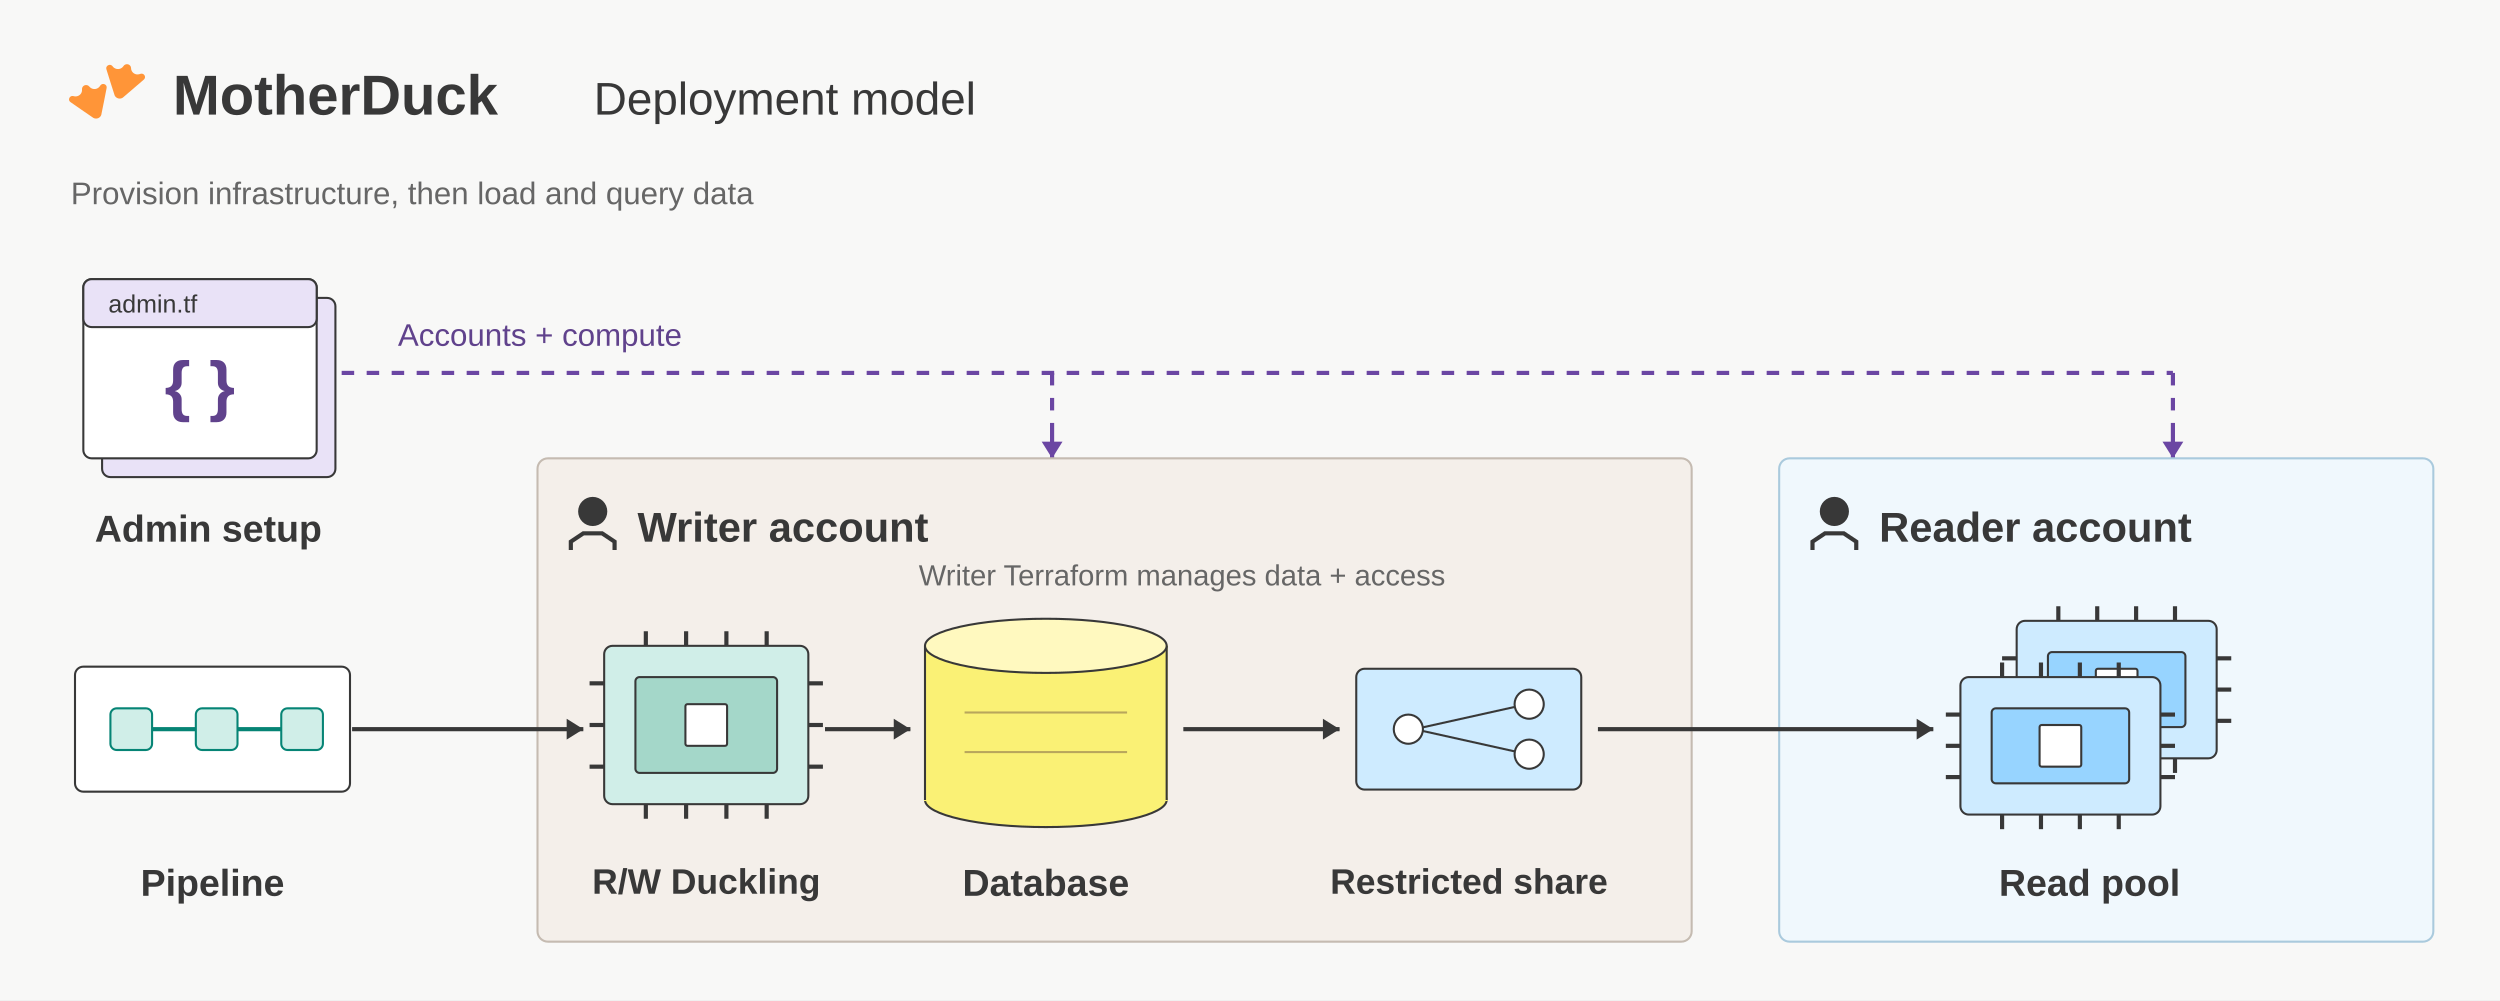
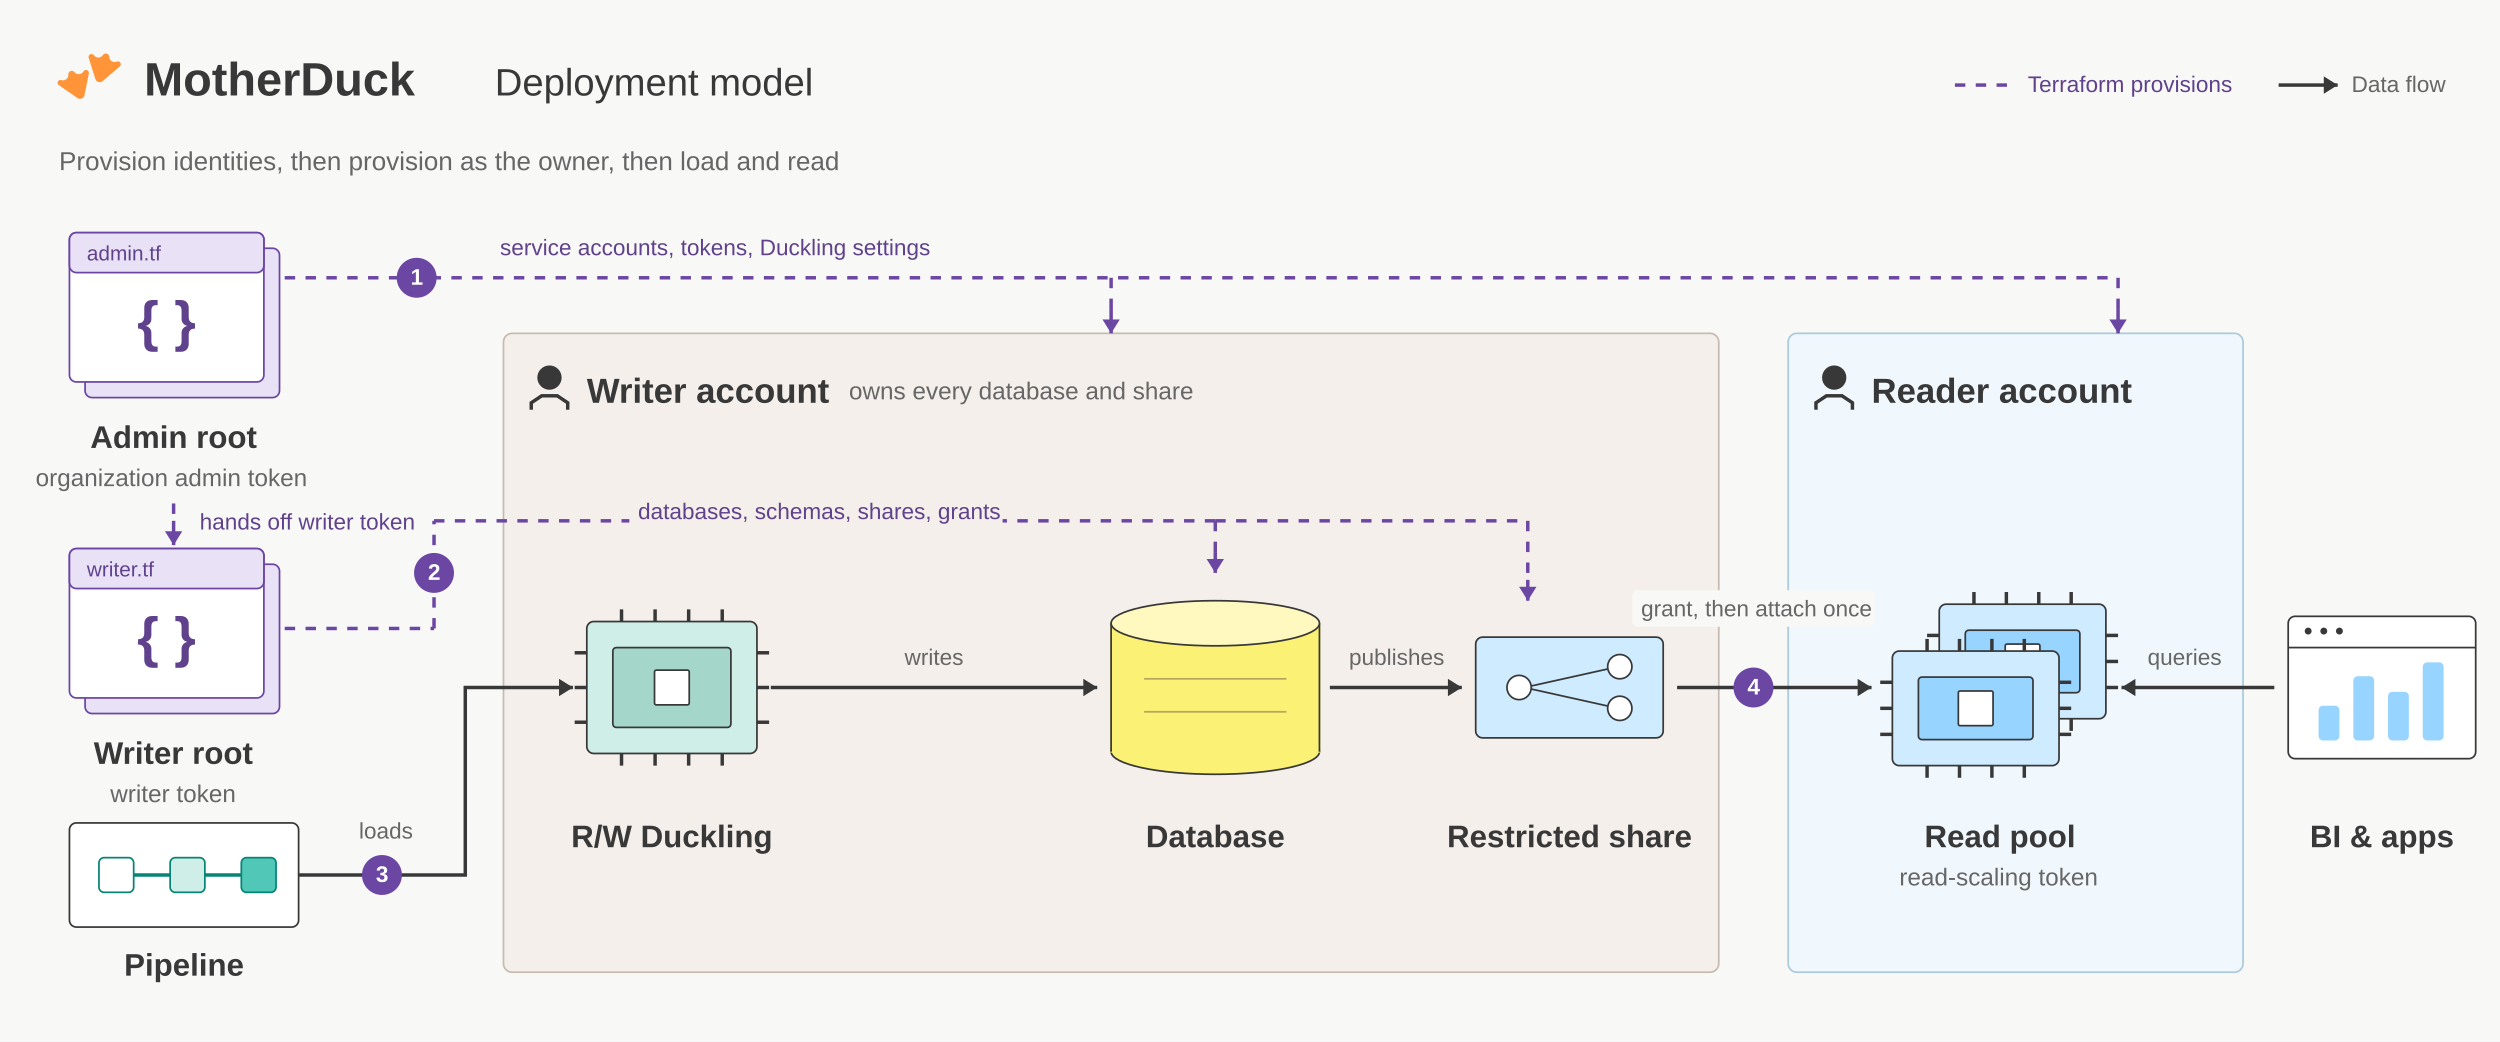
- <svg xmlns="http://www.w3.org/2000/svg" width="1200" height="480" viewBox="0 0 1200 480" role="img" aria-labelledby="title desc">
-   <rect width="1200" height="480" fill="#F8F8F7" />
+ <svg xmlns="http://www.w3.org/2000/svg" width="1440" height="600" viewBox="0 0 1440 600" role="img" aria-labelledby="title desc">
+   <rect width="1440" height="600" fill="#F8F8F7" />
  <g transform="translate(32 26) scale(1.52)">
    <path d="M1.221 15.147C1.221 15.147 8.015 19.886 8.429 20.123C8.828 20.359 9.412 20.414 9.924 20.22C10.437 20.025 10.822 19.581 10.936 19.136C11.064 18.691 12.617 10.685 12.617 10.685C12.631 10.574 12.674 10.254 12.503 9.948C12.26 9.531 11.719 9.309 11.235 9.448C10.968 9.525 10.74 9.698 10.594 9.934C10.508 10.087 10.352 10.338 10.067 10.56C9.853 10.727 9.64 10.824 9.54 10.865C8.671 11.213 7.702 10.921 7.147 10.226C6.805 9.796 6.192 9.629 5.651 9.837C5.395 9.937 5.177 10.117 5.031 10.349C4.885 10.582 4.818 10.855 4.839 11.13C4.939 11.992 4.44 12.853 3.557 13.201C3.105 13.373 2.608 13.388 2.146 13.242C2.046 13.214 1.691 13.131 1.335 13.326C0.893 13.548 0.665 14.076 0.779 14.549C0.864 14.868 1.121 15.077 1.221 15.147Z" fill="#FF9538" />
    <path d="M12.545 4.764C12.545 4.764 14.967 12.575 15.138 12.992C15.309 13.423 15.736 13.812 16.263 13.965C16.791 14.118 17.375 13.993 17.745 13.715C18.115 13.437 24.369 8.03 24.369 8.03C24.563 7.861 24.694 7.631 24.739 7.377C24.811 6.905 24.512 6.404 24.056 6.223C23.794 6.127 23.506 6.127 23.244 6.223C23.087 6.293 22.802 6.39 22.446 6.404C22.161 6.418 21.948 6.363 21.834 6.334C20.936 6.084 20.337 5.278 20.337 4.403C20.329 4.129 20.233 3.866 20.064 3.651C19.895 3.436 19.661 3.28 19.397 3.207C18.828 3.054 18.244 3.291 17.945 3.749C17.474 4.5 16.548 4.875 15.637 4.625C15.152 4.486 14.753 4.194 14.497 3.819C14.426 3.735 14.198 3.457 13.799 3.388C13.315 3.305 12.788 3.583 12.588 4.014C12.431 4.347 12.517 4.652 12.545 4.764Z" fill="#FF9538" />
  </g>
  <text x="83" y="55" fill="#383838" font-family="Arial, sans-serif" font-size="27" font-weight="700">MotherDuck</text>
  <text x="285" y="55" fill="#383838" font-family="Arial, sans-serif" font-size="22" font-weight="400">Deployment model</text>
-   <text x="34" y="98" fill="#666666" font-family="Arial, sans-serif" font-size="15" font-weight="400">Provision infrastructure, then load and query data</text>
-   <rect x="49" y="143" width="112" height="86" rx="4" fill="#E9E2F7" stroke="#383838" />
-   <rect x="40" y="134" width="112" height="86" rx="4" fill="#FFFFFF" stroke="#383838" />
-   <rect x="40" y="134" width="112" height="23" rx="4" fill="#E9E2F7" stroke="#383838" />
-   <text x="52" y="150" fill="#383838" font-family="Arial, sans-serif" font-size="12" font-weight="400">admin.tf</text>
+   <text x="34" y="98" fill="#666666" font-family="Arial, sans-serif" font-size="15" font-weight="400">Provision identities, then provision as the owner, then load and read</text>
+   <polyline points="1126.023,49.0 1132.023,49.0" fill="none" stroke="#6B46A3" stroke-width="2" />
+   <polyline points="1138.023,49.0 1144.023,49.0" fill="none" stroke="#6B46A3" stroke-width="2" />
+   <polyline points="1150.023,49.0 1156.023,49.0" fill="none" stroke="#6B46A3" stroke-width="2" />
+   <text x="1168.023" y="53" fill="#60428C" font-family="Arial, sans-serif" font-size="13" font-weight="400">Terraform provisions</text>
+   <polyline points="1312.5,49 1346.5,49" fill="none" stroke="#383838" stroke-width="2" />
+   <polygon points="1346.5,49 1338.5,44 1338.5,54" fill="#383838" />
+   <text x="1354.5" y="53" fill="#666666" font-family="Arial, sans-serif" font-size="13" font-weight="400">Data flow</text>
+   <rect x="49" y="143" width="112" height="86" rx="4" fill="#E9E2F7" stroke="#6B46A3" />
+   <rect x="40" y="134" width="112" height="86" rx="4" fill="#FFFFFF" stroke="#6B46A3" />
+   <rect x="40" y="134" width="112" height="23" rx="4" fill="#E9E2F7" stroke="#6B46A3" />
+   <text x="50" y="150" fill="#60428C" font-family="Arial, sans-serif" font-size="12" font-weight="400">admin.tf</text>
  <text x="79.0" y="196" fill="#60428C" font-family="Arial, sans-serif" font-size="32" font-weight="700">{ }</text>
-   <text x="45.5" y="260" fill="#383838" font-family="Arial, sans-serif" font-size="18" font-weight="700">Admin setup</text>
-   <polyline points="164.0,179.0 170.0,179.0" fill="none" stroke="#6B46A3" stroke-width="2" />
-   <polyline points="176.0,179.0 182.0,179.0" fill="none" stroke="#6B46A3" stroke-width="2" />
-   <polyline points="188.0,179.0 194.0,179.0" fill="none" stroke="#6B46A3" stroke-width="2" />
-   <polyline points="200.0,179.0 206.0,179.0" fill="none" stroke="#6B46A3" stroke-width="2" />
-   <polyline points="212.0,179.0 218.0,179.0" fill="none" stroke="#6B46A3" stroke-width="2" />
-   <polyline points="224.0,179.0 230.0,179.0" fill="none" stroke="#6B46A3" stroke-width="2" />
-   <polyline points="236.0,179.0 242.0,179.0" fill="none" stroke="#6B46A3" stroke-width="2" />
-   <polyline points="248.0,179.0 254.0,179.0" fill="none" stroke="#6B46A3" stroke-width="2" />
-   <polyline points="260.0,179.0 266.0,179.0" fill="none" stroke="#6B46A3" stroke-width="2" />
-   <polyline points="272.0,179.0 278.0,179.0" fill="none" stroke="#6B46A3" stroke-width="2" />
-   <polyline points="284.0,179.0 290.0,179.0" fill="none" stroke="#6B46A3" stroke-width="2" />
-   <polyline points="296.0,179.0 302.0,179.0" fill="none" stroke="#6B46A3" stroke-width="2" />
-   <polyline points="308.0,179.0 314.0,179.0" fill="none" stroke="#6B46A3" stroke-width="2" />
-   <polyline points="320.0,179.0 326.0,179.0" fill="none" stroke="#6B46A3" stroke-width="2" />
-   <polyline points="332.0,179.0 338.0,179.0" fill="none" stroke="#6B46A3" stroke-width="2" />
-   <polyline points="344.0,179.0 350.0,179.0" fill="none" stroke="#6B46A3" stroke-width="2" />
-   <polyline points="356.0,179.0 362.0,179.0" fill="none" stroke="#6B46A3" stroke-width="2" />
-   <polyline points="368.0,179.0 374.0,179.0" fill="none" stroke="#6B46A3" stroke-width="2" />
-   <polyline points="380.0,179.0 386.0,179.0" fill="none" stroke="#6B46A3" stroke-width="2" />
-   <polyline points="392.0,179.0 398.0,179.0" fill="none" stroke="#6B46A3" stroke-width="2" />
-   <polyline points="404.0,179.0 410.0,179.0" fill="none" stroke="#6B46A3" stroke-width="2" />
-   <polyline points="416.0,179.0 422.0,179.0" fill="none" stroke="#6B46A3" stroke-width="2" />
-   <polyline points="428.0,179.0 434.0,179.0" fill="none" stroke="#6B46A3" stroke-width="2" />
-   <polyline points="440.0,179.0 446.0,179.0" fill="none" stroke="#6B46A3" stroke-width="2" />
-   <polyline points="452.0,179.0 458.0,179.0" fill="none" stroke="#6B46A3" stroke-width="2" />
-   <polyline points="464.0,179.0 470.0,179.0" fill="none" stroke="#6B46A3" stroke-width="2" />
-   <polyline points="476.0,179.0 482.0,179.0" fill="none" stroke="#6B46A3" stroke-width="2" />
-   <polyline points="488.0,179.0 494.0,179.0" fill="none" stroke="#6B46A3" stroke-width="2" />
-   <polyline points="500.0,179.0 506.0,179.0" fill="none" stroke="#6B46A3" stroke-width="2" />
-   <polyline points="512.0,179.0 518.0,179.0" fill="none" stroke="#6B46A3" stroke-width="2" />
-   <polyline points="524.0,179.0 530.0,179.0" fill="none" stroke="#6B46A3" stroke-width="2" />
-   <polyline points="536.0,179.0 542.0,179.0" fill="none" stroke="#6B46A3" stroke-width="2" />
-   <polyline points="548.0,179.0 554.0,179.0" fill="none" stroke="#6B46A3" stroke-width="2" />
-   <polyline points="560.0,179.0 566.0,179.0" fill="none" stroke="#6B46A3" stroke-width="2" />
-   <polyline points="572.0,179.0 578.0,179.0" fill="none" stroke="#6B46A3" stroke-width="2" />
-   <polyline points="584.0,179.0 590.0,179.0" fill="none" stroke="#6B46A3" stroke-width="2" />
-   <polyline points="596.0,179.0 602.0,179.0" fill="none" stroke="#6B46A3" stroke-width="2" />
-   <polyline points="608.0,179.0 614.0,179.0" fill="none" stroke="#6B46A3" stroke-width="2" />
-   <polyline points="620.0,179.0 626.0,179.0" fill="none" stroke="#6B46A3" stroke-width="2" />
-   <polyline points="632.0,179.0 638.0,179.0" fill="none" stroke="#6B46A3" stroke-width="2" />
-   <polyline points="644.0,179.0 650.0,179.0" fill="none" stroke="#6B46A3" stroke-width="2" />
-   <polyline points="656.0,179.0 662.0,179.0" fill="none" stroke="#6B46A3" stroke-width="2" />
-   <polyline points="668.0,179.0 674.0,179.0" fill="none" stroke="#6B46A3" stroke-width="2" />
-   <polyline points="680.0,179.0 686.0,179.0" fill="none" stroke="#6B46A3" stroke-width="2" />
-   <polyline points="692.0,179.0 698.0,179.0" fill="none" stroke="#6B46A3" stroke-width="2" />
-   <polyline points="704.0,179.0 710.0,179.0" fill="none" stroke="#6B46A3" stroke-width="2" />
-   <polyline points="716.0,179.0 722.0,179.0" fill="none" stroke="#6B46A3" stroke-width="2" />
-   <polyline points="728.0,179.0 734.0,179.0" fill="none" stroke="#6B46A3" stroke-width="2" />
-   <polyline points="740.0,179.0 746.0,179.0" fill="none" stroke="#6B46A3" stroke-width="2" />
-   <polyline points="752.0,179.0 758.0,179.0" fill="none" stroke="#6B46A3" stroke-width="2" />
-   <polyline points="764.0,179.0 770.0,179.0" fill="none" stroke="#6B46A3" stroke-width="2" />
-   <polyline points="776.0,179.0 782.0,179.0" fill="none" stroke="#6B46A3" stroke-width="2" />
-   <polyline points="788.0,179.0 794.0,179.0" fill="none" stroke="#6B46A3" stroke-width="2" />
-   <polyline points="800.0,179.0 806.0,179.0" fill="none" stroke="#6B46A3" stroke-width="2" />
-   <polyline points="812.0,179.0 818.0,179.0" fill="none" stroke="#6B46A3" stroke-width="2" />
-   <polyline points="824.0,179.0 830.0,179.0" fill="none" stroke="#6B46A3" stroke-width="2" />
-   <polyline points="836.0,179.0 842.0,179.0" fill="none" stroke="#6B46A3" stroke-width="2" />
-   <polyline points="848.0,179.0 854.0,179.0" fill="none" stroke="#6B46A3" stroke-width="2" />
-   <polyline points="860.0,179.0 866.0,179.0" fill="none" stroke="#6B46A3" stroke-width="2" />
-   <polyline points="872.0,179.0 878.0,179.0" fill="none" stroke="#6B46A3" stroke-width="2" />
-   <polyline points="884.0,179.0 890.0,179.0" fill="none" stroke="#6B46A3" stroke-width="2" />
-   <polyline points="896.0,179.0 902.0,179.0" fill="none" stroke="#6B46A3" stroke-width="2" />
-   <polyline points="908.0,179.0 914.0,179.0" fill="none" stroke="#6B46A3" stroke-width="2" />
-   <polyline points="920.0,179.0 926.0,179.0" fill="none" stroke="#6B46A3" stroke-width="2" />
-   <polyline points="932.0,179.0 938.0,179.0" fill="none" stroke="#6B46A3" stroke-width="2" />
-   <polyline points="944.0,179.0 950.0,179.0" fill="none" stroke="#6B46A3" stroke-width="2" />
-   <polyline points="956.0,179.0 962.0,179.0" fill="none" stroke="#6B46A3" stroke-width="2" />
-   <polyline points="968.0,179.0 974.0,179.0" fill="none" stroke="#6B46A3" stroke-width="2" />
-   <polyline points="980.0,179.0 986.0,179.0" fill="none" stroke="#6B46A3" stroke-width="2" />
-   <polyline points="992.0,179.0 998.0,179.0" fill="none" stroke="#6B46A3" stroke-width="2" />
-   <polyline points="1004.0,179.0 1010.0,179.0" fill="none" stroke="#6B46A3" stroke-width="2" />
-   <polyline points="1016.0,179.0 1022.0,179.0" fill="none" stroke="#6B46A3" stroke-width="2" />
-   <polyline points="1028.0,179.0 1034.0,179.0" fill="none" stroke="#6B46A3" stroke-width="2" />
-   <polyline points="1040.0,179.0 1043.0,179.0" fill="none" stroke="#6B46A3" stroke-width="2" />
-   <text x="191" y="166" fill="#60428C" font-family="Arial, sans-serif" font-size="15" font-weight="400">Accounts + compute</text>
-   <polyline points="505.0,179.0 505.0,185.0" fill="none" stroke="#6B46A3" stroke-width="2" />
-   <polyline points="505.0,191.0 505.0,197.0" fill="none" stroke="#6B46A3" stroke-width="2" />
-   <polyline points="505.0,203.0 505.0,204.0" fill="none" stroke="#6B46A3" stroke-width="2" />
-   <polyline points="505,204 505,220" fill="none" stroke="#6B46A3" stroke-width="2" />
-   <polygon points="505,220 500,212 510,212" fill="#6B46A3" />
-   <polyline points="1043.0,179.0 1043.0,185.0" fill="none" stroke="#6B46A3" stroke-width="2" />
-   <polyline points="1043.0,191.0 1043.0,197.0" fill="none" stroke="#6B46A3" stroke-width="2" />
-   <polyline points="1043.0,203.0 1043.0,204.0" fill="none" stroke="#6B46A3" stroke-width="2" />
-   <polyline points="1043,204 1043,220" fill="none" stroke="#6B46A3" stroke-width="2" />
-   <polygon points="1043,220 1038,212 1048,212" fill="#6B46A3" />
-   <rect x="258" y="220" width="554" height="232" rx="5" fill="#F4EFEA" stroke="#C5BBB1" />
-   <ellipse cx="284.5" cy="245.5" rx="6.5" ry="6.5" fill="#383838" stroke="#383838" />
-   <polyline points="274,264 274,260 280,256 289,256 295,260 295,264" fill="none" stroke="#383838" stroke-width="2" />
-   <text x="306" y="260" fill="#383838" font-family="Arial, sans-serif" font-size="20" font-weight="700">Writer account</text>
-   <rect x="854" y="220" width="314" height="232" rx="5" fill="#F0F8FD" stroke="#AACADD" />
-   <ellipse cx="880.5" cy="245.5" rx="6.5" ry="6.5" fill="#383838" stroke="#383838" />
-   <polyline points="870,264 870,260 876,256 885,256 891,260 891,264" fill="none" stroke="#383838" stroke-width="2" />
-   <text x="902" y="260" fill="#383838" font-family="Arial, sans-serif" font-size="20" font-weight="700">Reader account</text>
-   <rect x="36" y="320" width="132" height="60" rx="4" fill="#FFFFFF" stroke="#383838" />
-   <polyline points="57,350 148,350" fill="none" stroke="#068475" stroke-width="2" />
-   <rect x="53" y="340" width="20" height="20" rx="3" fill="#D0EEE8" stroke="#068475" />
-   <rect x="94" y="340" width="20" height="20" rx="3" fill="#D0EEE8" stroke="#068475" />
-   <rect x="135" y="340" width="20" height="20" rx="3" fill="#D0EEE8" stroke="#068475" />
-   <text x="67.5" y="430" fill="#383838" font-family="Arial, sans-serif" font-size="18" font-weight="700">Pipeline</text>
-   <rect x="290" y="310" width="98" height="76" rx="4" fill="#D0EEE8" stroke="#383838" />
-   <rect x="305" y="325" width="68" height="46" rx="2" fill="#A4D7C9" stroke="#383838" />
-   <rect x="329.0" y="338.0" width="20" height="20" rx="1" fill="#FFFFFF" stroke="#383838" />
-   <polyline points="310.0,303 310.0,310" fill="none" stroke="#383838" stroke-width="2" />
-   <polyline points="310.0,386 310.0,393" fill="none" stroke="#383838" stroke-width="2" />
-   <polyline points="329.333,303 329.333,310" fill="none" stroke="#383838" stroke-width="2" />
-   <polyline points="329.333,386 329.333,393" fill="none" stroke="#383838" stroke-width="2" />
-   <polyline points="348.667,303 348.667,310" fill="none" stroke="#383838" stroke-width="2" />
-   <polyline points="348.667,386 348.667,393" fill="none" stroke="#383838" stroke-width="2" />
-   <polyline points="368.0,303 368.0,310" fill="none" stroke="#383838" stroke-width="2" />
-   <polyline points="368.0,386 368.0,393" fill="none" stroke="#383838" stroke-width="2" />
-   <polyline points="283,328.0 290,328.0" fill="none" stroke="#383838" stroke-width="2" />
-   <polyline points="388,328.0 395,328.0" fill="none" stroke="#383838" stroke-width="2" />
-   <polyline points="283,348.0 290,348.0" fill="none" stroke="#383838" stroke-width="2" />
-   <polyline points="388,348.0 395,348.0" fill="none" stroke="#383838" stroke-width="2" />
-   <polyline points="283,368.0 290,368.0" fill="none" stroke="#383838" stroke-width="2" />
-   <polyline points="388,368.0 395,368.0" fill="none" stroke="#383838" stroke-width="2" />
-   <text x="284.25" y="429" fill="#383838" font-family="Arial, sans-serif" font-size="17" font-weight="700">R/W Duckling</text>
-   <ellipse cx="502.0" cy="384.0" rx="58.0" ry="13.0" fill="#FAF175" stroke="#383838" />
-   <rect x="444" y="310" width="116" height="74" rx="0" fill="#FAF175" stroke="#FAF175" />
-   <polyline points="444,310 444,384" fill="none" stroke="#383838" stroke-width="1" />
-   <polyline points="560,310 560,384" fill="none" stroke="#383838" stroke-width="1" />
-   <ellipse cx="502.0" cy="310.0" rx="58.0" ry="13.0" fill="#FFF9BF" stroke="#383838" />
-   <polyline points="463,342 541,342" fill="none" stroke="#B8A65C" stroke-width="1" />
-   <polyline points="463,361 541,361" fill="none" stroke="#B8A65C" stroke-width="1" />
-   <text x="462.0" y="430" fill="#383838" font-family="Arial, sans-serif" font-size="18" font-weight="700">Database</text>
-   <rect x="651" y="321" width="108" height="58" rx="4" fill="#CEEBFF" stroke="#383838" />
-   <polyline points="679,350 733,338" fill="none" stroke="#383838" stroke-width="1" />
-   <polyline points="679,350 733,362" fill="none" stroke="#383838" stroke-width="1" />
-   <ellipse cx="676.0" cy="350.0" rx="7.0" ry="7.0" fill="#FFFFFF" stroke="#383838" />
-   <ellipse cx="734.0" cy="338.0" rx="7.0" ry="7.0" fill="#FFFFFF" stroke="#383838" />
-   <ellipse cx="734.0" cy="362.0" rx="7.0" ry="7.0" fill="#FFFFFF" stroke="#383838" />
-   <text x="638.5" y="429" fill="#383838" font-family="Arial, sans-serif" font-size="17" font-weight="700">Restricted share</text>
-   <rect x="968" y="298" width="96" height="66" rx="4" fill="#CEEBFF" stroke="#383838" />
-   <rect x="983" y="313" width="66" height="36" rx="2" fill="#97D4FF" stroke="#383838" />
-   <rect x="1006.0" y="321.0" width="20" height="20" rx="1" fill="#FFFFFF" stroke="#383838" />
-   <polyline points="988.0,291 988.0,298" fill="none" stroke="#383838" stroke-width="2" />
-   <polyline points="988.0,364 988.0,371" fill="none" stroke="#383838" stroke-width="2" />
-   <polyline points="1006.667,291 1006.667,298" fill="none" stroke="#383838" stroke-width="2" />
-   <polyline points="1006.667,364 1006.667,371" fill="none" stroke="#383838" stroke-width="2" />
-   <polyline points="1025.333,291 1025.333,298" fill="none" stroke="#383838" stroke-width="2" />
-   <polyline points="1025.333,364 1025.333,371" fill="none" stroke="#383838" stroke-width="2" />
-   <polyline points="1044.0,291 1044.0,298" fill="none" stroke="#383838" stroke-width="2" />
-   <polyline points="1044.0,364 1044.0,371" fill="none" stroke="#383838" stroke-width="2" />
-   <polyline points="961,316.0 968,316.0" fill="none" stroke="#383838" stroke-width="2" />
-   <polyline points="1064,316.0 1071,316.0" fill="none" stroke="#383838" stroke-width="2" />
-   <polyline points="961,331.0 968,331.0" fill="none" stroke="#383838" stroke-width="2" />
-   <polyline points="1064,331.0 1071,331.0" fill="none" stroke="#383838" stroke-width="2" />
-   <polyline points="961,346.0 968,346.0" fill="none" stroke="#383838" stroke-width="2" />
-   <polyline points="1064,346.0 1071,346.0" fill="none" stroke="#383838" stroke-width="2" />
-   <rect x="941" y="325" width="96" height="66" rx="4" fill="#CEEBFF" stroke="#383838" />
-   <rect x="956" y="340" width="66" height="36" rx="2" fill="#97D4FF" stroke="#383838" />
-   <rect x="979.0" y="348.0" width="20" height="20" rx="1" fill="#FFFFFF" stroke="#383838" />
-   <polyline points="961.0,318 961.0,325" fill="none" stroke="#383838" stroke-width="2" />
-   <polyline points="961.0,391 961.0,398" fill="none" stroke="#383838" stroke-width="2" />
-   <polyline points="979.667,318 979.667,325" fill="none" stroke="#383838" stroke-width="2" />
-   <polyline points="979.667,391 979.667,398" fill="none" stroke="#383838" stroke-width="2" />
-   <polyline points="998.333,318 998.333,325" fill="none" stroke="#383838" stroke-width="2" />
-   <polyline points="998.333,391 998.333,398" fill="none" stroke="#383838" stroke-width="2" />
-   <polyline points="1017.0,318 1017.0,325" fill="none" stroke="#383838" stroke-width="2" />
-   <polyline points="1017.0,391 1017.0,398" fill="none" stroke="#383838" stroke-width="2" />
-   <polyline points="934,343.0 941,343.0" fill="none" stroke="#383838" stroke-width="2" />
-   <polyline points="1037,343.0 1044,343.0" fill="none" stroke="#383838" stroke-width="2" />
-   <polyline points="934,358.0 941,358.0" fill="none" stroke="#383838" stroke-width="2" />
-   <polyline points="1037,358.0 1044,358.0" fill="none" stroke="#383838" stroke-width="2" />
-   <polyline points="934,373.0 941,373.0" fill="none" stroke="#383838" stroke-width="2" />
-   <polyline points="1037,373.0 1044,373.0" fill="none" stroke="#383838" stroke-width="2" />
-   <text x="959.5" y="430" fill="#383838" font-family="Arial, sans-serif" font-size="18" font-weight="700">Read pool</text>
-   <polyline points="169,350 280,350" fill="none" stroke="#383838" stroke-width="2" />
-   <polygon points="280,350 272,345 272,355" fill="#383838" />
-   <polyline points="396,350 437,350" fill="none" stroke="#383838" stroke-width="2" />
-   <polygon points="437,350 429,345 429,355" fill="#383838" />
-   <polyline points="568,350 643,350" fill="none" stroke="#383838" stroke-width="2" />
-   <polygon points="643,350 635,345 635,355" fill="#383838" />
-   <polyline points="767,350 928,350" fill="none" stroke="#383838" stroke-width="2" />
-   <polygon points="928,350 920,345 920,355" fill="#383838" />
-   <text x="441" y="281" fill="#666666" font-family="Arial, sans-serif" font-size="14" font-weight="400">Writer Terraform manages data + access</text>
+   <text x="52.0" y="258" fill="#383838" font-family="Arial, sans-serif" font-size="18" font-weight="700">Admin root</text>
+   <text x="20.5" y="280" fill="#666666" font-family="Arial, sans-serif" font-size="14" font-weight="400">organization admin token</text>
+   <rect x="49" y="325" width="112" height="86" rx="4" fill="#E9E2F7" stroke="#6B46A3" />
+   <rect x="40" y="316" width="112" height="86" rx="4" fill="#FFFFFF" stroke="#6B46A3" />
+   <rect x="40" y="316" width="112" height="23" rx="4" fill="#E9E2F7" stroke="#6B46A3" />
+   <text x="50" y="332" fill="#60428C" font-family="Arial, sans-serif" font-size="12" font-weight="400">writer.tf</text>
+   <text x="79.0" y="378" fill="#60428C" font-family="Arial, sans-serif" font-size="32" font-weight="700">{ }</text>
+   <text x="54.004" y="440" fill="#383838" font-family="Arial, sans-serif" font-size="18" font-weight="700">Writer root</text>
+   <text x="63.5" y="462" fill="#666666" font-family="Arial, sans-serif" font-size="14" font-weight="400">writer token</text>
+   <polyline points="100.0,290.0 100.0,296.0" fill="none" stroke="#6B46A3" stroke-width="2" />
+   <polyline points="100,300 100,314" fill="none" stroke="#6B46A3" stroke-width="2" />
+   <polygon points="100,314 95,306 105,306" fill="#6B46A3" />
+   <rect x="110.0" y="290" width="132.0" height="21" rx="3" fill="#F8F8F7" stroke="none" />
+   <text x="115.0" y="305" fill="#60428C" font-family="Arial, sans-serif" font-size="13" font-weight="400">hands off writer token</text>
+   <rect x="290" y="192" width="700" height="368" rx="5" fill="#F4EFEA" stroke="#C5BBB1" />
+   <ellipse cx="316.5" cy="217.5" rx="6.5" ry="6.5" fill="#383838" stroke="#383838" />
+   <polyline points="306,236 306,232 312,228 321,228 327,232 327,236" fill="none" stroke="#383838" stroke-width="2" />
+   <text x="338" y="232" fill="#383838" font-family="Arial, sans-serif" font-size="20" font-weight="700">Writer account</text>
+   <text x="488.992" y="230" fill="#666666" font-family="Arial, sans-serif" font-size="14" font-weight="400">owns every database and share</text>
+   <rect x="1030" y="192" width="262" height="368" rx="5" fill="#F0F8FD" stroke="#AACADD" />
+   <ellipse cx="1056.5" cy="217.5" rx="6.5" ry="6.5" fill="#383838" stroke="#383838" />
+   <polyline points="1046,236 1046,232 1052,228 1061,228 1067,232 1067,236" fill="none" stroke="#383838" stroke-width="2" />
+   <text x="1078" y="232" fill="#383838" font-family="Arial, sans-serif" font-size="20" font-weight="700">Reader account</text>
+   <polyline points="164.0,160.0 170.0,160.0" fill="none" stroke="#6B46A3" stroke-width="2" />
+   <polyline points="176.0,160.0 182.0,160.0" fill="none" stroke="#6B46A3" stroke-width="2" />
+   <polyline points="188.0,160.0 194.0,160.0" fill="none" stroke="#6B46A3" stroke-width="2" />
+   <polyline points="200.0,160.0 206.0,160.0" fill="none" stroke="#6B46A3" stroke-width="2" />
+   <polyline points="212.0,160.0 218.0,160.0" fill="none" stroke="#6B46A3" stroke-width="2" />
+   <polyline points="224.0,160.0 230.0,160.0" fill="none" stroke="#6B46A3" stroke-width="2" />
+   <polyline points="236.0,160.0 242.0,160.0" fill="none" stroke="#6B46A3" stroke-width="2" />
+   <polyline points="248.0,160.0 254.0,160.0" fill="none" stroke="#6B46A3" stroke-width="2" />
+   <polyline points="260.0,160.0 266.0,160.0" fill="none" stroke="#6B46A3" stroke-width="2" />
+   <polyline points="272.0,160.0 278.0,160.0" fill="none" stroke="#6B46A3" stroke-width="2" />
+   <polyline points="284.0,160.0 290.0,160.0" fill="none" stroke="#6B46A3" stroke-width="2" />
+   <polyline points="296.0,160.0 302.0,160.0" fill="none" stroke="#6B46A3" stroke-width="2" />
+   <polyline points="308.0,160.0 314.0,160.0" fill="none" stroke="#6B46A3" stroke-width="2" />
+   <polyline points="320.0,160.0 326.0,160.0" fill="none" stroke="#6B46A3" stroke-width="2" />
+   <polyline points="332.0,160.0 338.0,160.0" fill="none" stroke="#6B46A3" stroke-width="2" />
+   <polyline points="344.0,160.0 350.0,160.0" fill="none" stroke="#6B46A3" stroke-width="2" />
+   <polyline points="356.0,160.0 362.0,160.0" fill="none" stroke="#6B46A3" stroke-width="2" />
+   <polyline points="368.0,160.0 374.0,160.0" fill="none" stroke="#6B46A3" stroke-width="2" />
+   <polyline points="380.0,160.0 386.0,160.0" fill="none" stroke="#6B46A3" stroke-width="2" />
+   <polyline points="392.0,160.0 398.0,160.0" fill="none" stroke="#6B46A3" stroke-width="2" />
+   <polyline points="404.0,160.0 410.0,160.0" fill="none" stroke="#6B46A3" stroke-width="2" />
+   <polyline points="416.0,160.0 422.0,160.0" fill="none" stroke="#6B46A3" stroke-width="2" />
+   <polyline points="428.0,160.0 434.0,160.0" fill="none" stroke="#6B46A3" stroke-width="2" />
+   <polyline points="440.0,160.0 446.0,160.0" fill="none" stroke="#6B46A3" stroke-width="2" />
+   <polyline points="452.0,160.0 458.0,160.0" fill="none" stroke="#6B46A3" stroke-width="2" />
+   <polyline points="464.0,160.0 470.0,160.0" fill="none" stroke="#6B46A3" stroke-width="2" />
+   <polyline points="476.0,160.0 482.0,160.0" fill="none" stroke="#6B46A3" stroke-width="2" />
+   <polyline points="488.0,160.0 494.0,160.0" fill="none" stroke="#6B46A3" stroke-width="2" />
+   <polyline points="500.0,160.0 506.0,160.0" fill="none" stroke="#6B46A3" stroke-width="2" />
+   <polyline points="512.0,160.0 518.0,160.0" fill="none" stroke="#6B46A3" stroke-width="2" />
+   <polyline points="524.0,160.0 530.0,160.0" fill="none" stroke="#6B46A3" stroke-width="2" />
+   <polyline points="536.0,160.0 542.0,160.0" fill="none" stroke="#6B46A3" stroke-width="2" />
+   <polyline points="548.0,160.0 554.0,160.0" fill="none" stroke="#6B46A3" stroke-width="2" />
+   <polyline points="560.0,160.0 566.0,160.0" fill="none" stroke="#6B46A3" stroke-width="2" />
+   <polyline points="572.0,160.0 578.0,160.0" fill="none" stroke="#6B46A3" stroke-width="2" />
+   <polyline points="584.0,160.0 590.0,160.0" fill="none" stroke="#6B46A3" stroke-width="2" />
+   <polyline points="596.0,160.0 602.0,160.0" fill="none" stroke="#6B46A3" stroke-width="2" />
+   <polyline points="608.0,160.0 614.0,160.0" fill="none" stroke="#6B46A3" stroke-width="2" />
+   <polyline points="620.0,160.0 626.0,160.0" fill="none" stroke="#6B46A3" stroke-width="2" />
+   <polyline points="632.0,160.0 638.0,160.0" fill="none" stroke="#6B46A3" stroke-width="2" />
+   <polyline points="644.0,160.0 650.0,160.0" fill="none" stroke="#6B46A3" stroke-width="2" />
+   <polyline points="656.0,160.0 662.0,160.0" fill="none" stroke="#6B46A3" stroke-width="2" />
+   <polyline points="668.0,160.0 674.0,160.0" fill="none" stroke="#6B46A3" stroke-width="2" />
+   <polyline points="680.0,160.0 686.0,160.0" fill="none" stroke="#6B46A3" stroke-width="2" />
+   <polyline points="692.0,160.0 698.0,160.0" fill="none" stroke="#6B46A3" stroke-width="2" />
+   <polyline points="704.0,160.0 710.0,160.0" fill="none" stroke="#6B46A3" stroke-width="2" />
+   <polyline points="716.0,160.0 722.0,160.0" fill="none" stroke="#6B46A3" stroke-width="2" />
+   <polyline points="728.0,160.0 734.0,160.0" fill="none" stroke="#6B46A3" stroke-width="2" />
+   <polyline points="740.0,160.0 746.0,160.0" fill="none" stroke="#6B46A3" stroke-width="2" />
+   <polyline points="752.0,160.0 758.0,160.0" fill="none" stroke="#6B46A3" stroke-width="2" />
+   <polyline points="764.0,160.0 770.0,160.0" fill="none" stroke="#6B46A3" stroke-width="2" />
+   <polyline points="776.0,160.0 782.0,160.0" fill="none" stroke="#6B46A3" stroke-width="2" />
+   <polyline points="788.0,160.0 794.0,160.0" fill="none" stroke="#6B46A3" stroke-width="2" />
+   <polyline points="800.0,160.0 806.0,160.0" fill="none" stroke="#6B46A3" stroke-width="2" />
+   <polyline points="812.0,160.0 818.0,160.0" fill="none" stroke="#6B46A3" stroke-width="2" />
+   <polyline points="824.0,160.0 830.0,160.0" fill="none" stroke="#6B46A3" stroke-width="2" />
+   <polyline points="836.0,160.0 842.0,160.0" fill="none" stroke="#6B46A3" stroke-width="2" />
+   <polyline points="848.0,160.0 854.0,160.0" fill="none" stroke="#6B46A3" stroke-width="2" />
+   <polyline points="860.0,160.0 866.0,160.0" fill="none" stroke="#6B46A3" stroke-width="2" />
+   <polyline points="872.0,160.0 878.0,160.0" fill="none" stroke="#6B46A3" stroke-width="2" />
+   <polyline points="884.0,160.0 890.0,160.0" fill="none" stroke="#6B46A3" stroke-width="2" />
+   <polyline points="896.0,160.0 902.0,160.0" fill="none" stroke="#6B46A3" stroke-width="2" />
+   <polyline points="908.0,160.0 914.0,160.0" fill="none" stroke="#6B46A3" stroke-width="2" />
+   <polyline points="920.0,160.0 926.0,160.0" fill="none" stroke="#6B46A3" stroke-width="2" />
+   <polyline points="932.0,160.0 938.0,160.0" fill="none" stroke="#6B46A3" stroke-width="2" />
+   <polyline points="944.0,160.0 950.0,160.0" fill="none" stroke="#6B46A3" stroke-width="2" />
+   <polyline points="956.0,160.0 962.0,160.0" fill="none" stroke="#6B46A3" stroke-width="2" />
+   <polyline points="968.0,160.0 974.0,160.0" fill="none" stroke="#6B46A3" stroke-width="2" />
+   <polyline points="980.0,160.0 986.0,160.0" fill="none" stroke="#6B46A3" stroke-width="2" />
+   <polyline points="992.0,160.0 998.0,160.0" fill="none" stroke="#6B46A3" stroke-width="2" />
+   <polyline points="1004.0,160.0 1010.0,160.0" fill="none" stroke="#6B46A3" stroke-width="2" />
+   <polyline points="1016.0,160.0 1022.0,160.0" fill="none" stroke="#6B46A3" stroke-width="2" />
+   <polyline points="1028.0,160.0 1034.0,160.0" fill="none" stroke="#6B46A3" stroke-width="2" />
+   <polyline points="1040.0,160.0 1046.0,160.0" fill="none" stroke="#6B46A3" stroke-width="2" />
+   <polyline points="1052.0,160.0 1058.0,160.0" fill="none" stroke="#6B46A3" stroke-width="2" />
+   <polyline points="1064.0,160.0 1070.0,160.0" fill="none" stroke="#6B46A3" stroke-width="2" />
+   <polyline points="1076.0,160.0 1082.0,160.0" fill="none" stroke="#6B46A3" stroke-width="2" />
+   <polyline points="1088.0,160.0 1094.0,160.0" fill="none" stroke="#6B46A3" stroke-width="2" />
+   <polyline points="1100.0,160.0 1106.0,160.0" fill="none" stroke="#6B46A3" stroke-width="2" />
+   <polyline points="1112.0,160.0 1118.0,160.0" fill="none" stroke="#6B46A3" stroke-width="2" />
+   <polyline points="1124.0,160.0 1130.0,160.0" fill="none" stroke="#6B46A3" stroke-width="2" />
+   <polyline points="1136.0,160.0 1142.0,160.0" fill="none" stroke="#6B46A3" stroke-width="2" />
+   <polyline points="1148.0,160.0 1154.0,160.0" fill="none" stroke="#6B46A3" stroke-width="2" />
+   <polyline points="1160.0,160.0 1166.0,160.0" fill="none" stroke="#6B46A3" stroke-width="2" />
+   <polyline points="1172.0,160.0 1178.0,160.0" fill="none" stroke="#6B46A3" stroke-width="2" />
+   <polyline points="1184.0,160.0 1190.0,160.0" fill="none" stroke="#6B46A3" stroke-width="2" />
+   <polyline points="1196.0,160.0 1202.0,160.0" fill="none" stroke="#6B46A3" stroke-width="2" />
+   <polyline points="1208.0,160.0 1214.0,160.0" fill="none" stroke="#6B46A3" stroke-width="2" />
+   <polyline points="640.0,160.0 640.0,166.0" fill="none" stroke="#6B46A3" stroke-width="2" />
+   <polyline points="640.0,172.0 640.0,178.0" fill="none" stroke="#6B46A3" stroke-width="2" />
+   <polyline points="640,178 640,192" fill="none" stroke="#6B46A3" stroke-width="2" />
+   <polygon points="640,192 635,184 645,184" fill="#6B46A3" />
+   <polyline points="1220.0,160.0 1220.0,166.0" fill="none" stroke="#6B46A3" stroke-width="2" />
+   <polyline points="1220.0,172.0 1220.0,178.0" fill="none" stroke="#6B46A3" stroke-width="2" />
+   <polyline points="1220,178 1220,192" fill="none" stroke="#6B46A3" stroke-width="2" />
+   <polygon points="1220,192 1215,184 1225,184" fill="#6B46A3" />
+   <ellipse cx="240.0" cy="160.0" rx="11.0" ry="11.0" fill="#6B46A3" stroke="#6B46A3" />
+   <text x="236.5" y="164" fill="#FFFFFF" font-family="Arial, sans-serif" font-size="13" font-weight="700">1</text>
+   <rect x="283.0" y="132" width="254.0" height="21" rx="3" fill="#F8F8F7" stroke="none" />
+   <text x="288.0" y="147" fill="#60428C" font-family="Arial, sans-serif" font-size="13" font-weight="400">service accounts, tokens, Duckling settings</text>
+   <polyline points="164.0,362.0 170.0,362.0" fill="none" stroke="#6B46A3" stroke-width="2" />
+   <polyline points="176.0,362.0 182.0,362.0" fill="none" stroke="#6B46A3" stroke-width="2" />
+   <polyline points="188.0,362.0 194.0,362.0" fill="none" stroke="#6B46A3" stroke-width="2" />
+   <polyline points="200.0,362.0 206.0,362.0" fill="none" stroke="#6B46A3" stroke-width="2" />
+   <polyline points="212.0,362.0 218.0,362.0" fill="none" stroke="#6B46A3" stroke-width="2" />
+   <polyline points="224.0,362.0 230.0,362.0" fill="none" stroke="#6B46A3" stroke-width="2" />
+   <polyline points="236.0,362.0 242.0,362.0" fill="none" stroke="#6B46A3" stroke-width="2" />
+   <polyline points="248.0,362.0 250.0,362.0" fill="none" stroke="#6B46A3" stroke-width="2" />
+   <polyline points="250.0,362.0 250.0,356.0" fill="none" stroke="#6B46A3" stroke-width="2" />
+   <polyline points="250.0,350.0 250.0,344.0" fill="none" stroke="#6B46A3" stroke-width="2" />
+   <polyline points="250.0,338.0 250.0,332.0" fill="none" stroke="#6B46A3" stroke-width="2" />
+   <polyline points="250.0,326.0 250.0,320.0" fill="none" stroke="#6B46A3" stroke-width="2" />
+   <polyline points="250.0,314.0 250.0,308.0" fill="none" stroke="#6B46A3" stroke-width="2" />
+   <polyline points="250.0,302.0 250.0,300.0" fill="none" stroke="#6B46A3" stroke-width="2" />
+   <polyline points="250.0,300.0 256.0,300.0" fill="none" stroke="#6B46A3" stroke-width="2" />
+   <polyline points="262.0,300.0 268.0,300.0" fill="none" stroke="#6B46A3" stroke-width="2" />
+   <polyline points="274.0,300.0 280.0,300.0" fill="none" stroke="#6B46A3" stroke-width="2" />
+   <polyline points="286.0,300.0 292.0,300.0" fill="none" stroke="#6B46A3" stroke-width="2" />
+   <polyline points="298.0,300.0 304.0,300.0" fill="none" stroke="#6B46A3" stroke-width="2" />
+   <polyline points="310.0,300.0 316.0,300.0" fill="none" stroke="#6B46A3" stroke-width="2" />
+   <polyline points="322.0,300.0 328.0,300.0" fill="none" stroke="#6B46A3" stroke-width="2" />
+   <polyline points="334.0,300.0 340.0,300.0" fill="none" stroke="#6B46A3" stroke-width="2" />
+   <polyline points="346.0,300.0 352.0,300.0" fill="none" stroke="#6B46A3" stroke-width="2" />
+   <polyline points="358.0,300.0 364.0,300.0" fill="none" stroke="#6B46A3" stroke-width="2" />
+   <polyline points="370.0,300.0 376.0,300.0" fill="none" stroke="#6B46A3" stroke-width="2" />
+   <polyline points="382.0,300.0 388.0,300.0" fill="none" stroke="#6B46A3" stroke-width="2" />
+   <polyline points="394.0,300.0 400.0,300.0" fill="none" stroke="#6B46A3" stroke-width="2" />
+   <polyline points="406.0,300.0 412.0,300.0" fill="none" stroke="#6B46A3" stroke-width="2" />
+   <polyline points="418.0,300.0 424.0,300.0" fill="none" stroke="#6B46A3" stroke-width="2" />
+   <polyline points="430.0,300.0 436.0,300.0" fill="none" stroke="#6B46A3" stroke-width="2" />
+   <polyline points="442.0,300.0 448.0,300.0" fill="none" stroke="#6B46A3" stroke-width="2" />
+   <polyline points="454.0,300.0 460.0,300.0" fill="none" stroke="#6B46A3" stroke-width="2" />
+   <polyline points="466.0,300.0 472.0,300.0" fill="none" stroke="#6B46A3" stroke-width="2" />
+   <polyline points="478.0,300.0 484.0,300.0" fill="none" stroke="#6B46A3" stroke-width="2" />
+   <polyline points="490.0,300.0 496.0,300.0" fill="none" stroke="#6B46A3" stroke-width="2" />
+   <polyline points="502.0,300.0 508.0,300.0" fill="none" stroke="#6B46A3" stroke-width="2" />
+   <polyline points="514.0,300.0 520.0,300.0" fill="none" stroke="#6B46A3" stroke-width="2" />
+   <polyline points="526.0,300.0 532.0,300.0" fill="none" stroke="#6B46A3" stroke-width="2" />
+   <polyline points="538.0,300.0 544.0,300.0" fill="none" stroke="#6B46A3" stroke-width="2" />
+   <polyline points="550.0,300.0 556.0,300.0" fill="none" stroke="#6B46A3" stroke-width="2" />
+   <polyline points="562.0,300.0 568.0,300.0" fill="none" stroke="#6B46A3" stroke-width="2" />
+   <polyline points="574.0,300.0 580.0,300.0" fill="none" stroke="#6B46A3" stroke-width="2" />
+   <polyline points="586.0,300.0 592.0,300.0" fill="none" stroke="#6B46A3" stroke-width="2" />
+   <polyline points="598.0,300.0 604.0,300.0" fill="none" stroke="#6B46A3" stroke-width="2" />
+   <polyline points="610.0,300.0 616.0,300.0" fill="none" stroke="#6B46A3" stroke-width="2" />
+   <polyline points="622.0,300.0 628.0,300.0" fill="none" stroke="#6B46A3" stroke-width="2" />
+   <polyline points="634.0,300.0 640.0,300.0" fill="none" stroke="#6B46A3" stroke-width="2" />
+   <polyline points="646.0,300.0 652.0,300.0" fill="none" stroke="#6B46A3" stroke-width="2" />
+   <polyline points="658.0,300.0 664.0,300.0" fill="none" stroke="#6B46A3" stroke-width="2" />
+   <polyline points="670.0,300.0 676.0,300.0" fill="none" stroke="#6B46A3" stroke-width="2" />
+   <polyline points="682.0,300.0 688.0,300.0" fill="none" stroke="#6B46A3" stroke-width="2" />
+   <polyline points="694.0,300.0 700.0,300.0" fill="none" stroke="#6B46A3" stroke-width="2" />
+   <polyline points="700.0,300.0 700.0,306.0" fill="none" stroke="#6B46A3" stroke-width="2" />
+   <polyline points="700.0,312.0 700.0,318.0" fill="none" stroke="#6B46A3" stroke-width="2" />
+   <polyline points="700,318 700,330" fill="none" stroke="#6B46A3" stroke-width="2" />
+   <polygon points="700,330 695,322 705,322" fill="#6B46A3" />
+   <polyline points="700.0,300.0 706.0,300.0" fill="none" stroke="#6B46A3" stroke-width="2" />
+   <polyline points="712.0,300.0 718.0,300.0" fill="none" stroke="#6B46A3" stroke-width="2" />
+   <polyline points="724.0,300.0 730.0,300.0" fill="none" stroke="#6B46A3" stroke-width="2" />
+   <polyline points="736.0,300.0 742.0,300.0" fill="none" stroke="#6B46A3" stroke-width="2" />
+   <polyline points="748.0,300.0 754.0,300.0" fill="none" stroke="#6B46A3" stroke-width="2" />
+   <polyline points="760.0,300.0 766.0,300.0" fill="none" stroke="#6B46A3" stroke-width="2" />
+   <polyline points="772.0,300.0 778.0,300.0" fill="none" stroke="#6B46A3" stroke-width="2" />
+   <polyline points="784.0,300.0 790.0,300.0" fill="none" stroke="#6B46A3" stroke-width="2" />
+   <polyline points="796.0,300.0 802.0,300.0" fill="none" stroke="#6B46A3" stroke-width="2" />
+   <polyline points="808.0,300.0 814.0,300.0" fill="none" stroke="#6B46A3" stroke-width="2" />
+   <polyline points="820.0,300.0 826.0,300.0" fill="none" stroke="#6B46A3" stroke-width="2" />
+   <polyline points="832.0,300.0 838.0,300.0" fill="none" stroke="#6B46A3" stroke-width="2" />
+   <polyline points="844.0,300.0 850.0,300.0" fill="none" stroke="#6B46A3" stroke-width="2" />
+   <polyline points="856.0,300.0 862.0,300.0" fill="none" stroke="#6B46A3" stroke-width="2" />
+   <polyline points="868.0,300.0 874.0,300.0" fill="none" stroke="#6B46A3" stroke-width="2" />
+   <polyline points="880.0,300.0 880.0,306.0" fill="none" stroke="#6B46A3" stroke-width="2" />
+   <polyline points="880.0,312.0 880.0,318.0" fill="none" stroke="#6B46A3" stroke-width="2" />
+   <polyline points="880.0,324.0 880.0,330.0" fill="none" stroke="#6B46A3" stroke-width="2" />
+   <polyline points="880,334 880,346" fill="none" stroke="#6B46A3" stroke-width="2" />
+   <polygon points="880,346 875,338 885,338" fill="#6B46A3" />
+   <ellipse cx="250.0" cy="330.0" rx="11.0" ry="11.0" fill="#6B46A3" stroke="#6B46A3" />
+   <text x="246.5" y="334" fill="#FFFFFF" font-family="Arial, sans-serif" font-size="13" font-weight="700">2</text>
+   <rect x="362.5" y="284" width="215.0" height="21" rx="3" fill="#F4EFEA" stroke="none" />
+   <text x="367.5" y="299" fill="#60428C" font-family="Arial, sans-serif" font-size="13" font-weight="400">databases, schemas, shares, grants</text>
+   <rect x="40" y="474" width="132" height="60" rx="4" fill="#FFFFFF" stroke="#383838" />
+   <polyline points="61,504 152,504" fill="none" stroke="#068475" stroke-width="2" />
+   <rect x="57" y="494" width="20" height="20" rx="3" fill="#FFFFFF" stroke="#068475" />
+   <rect x="98" y="494" width="20" height="20" rx="3" fill="#D0EEE8" stroke="#068475" />
+   <rect x="139" y="494" width="20" height="20" rx="3" fill="#50C7B7" stroke="#068475" />
+   <text x="71.5" y="562" fill="#383838" font-family="Arial, sans-serif" font-size="18" font-weight="700">Pipeline</text>
+   <rect x="338" y="358" width="98" height="76" rx="4" fill="#D0EEE8" stroke="#383838" />
+   <rect x="353" y="373" width="68" height="46" rx="2" fill="#A4D7C9" stroke="#383838" />
+   <rect x="377.0" y="386.0" width="20" height="20" rx="1" fill="#FFFFFF" stroke="#383838" />
+   <polyline points="358.0,351 358.0,358" fill="none" stroke="#383838" stroke-width="2" />
+   <polyline points="358.0,434 358.0,441" fill="none" stroke="#383838" stroke-width="2" />
+   <polyline points="377.333,351 377.333,358" fill="none" stroke="#383838" stroke-width="2" />
+   <polyline points="377.333,434 377.333,441" fill="none" stroke="#383838" stroke-width="2" />
+   <polyline points="396.667,351 396.667,358" fill="none" stroke="#383838" stroke-width="2" />
+   <polyline points="396.667,434 396.667,441" fill="none" stroke="#383838" stroke-width="2" />
+   <polyline points="416.0,351 416.0,358" fill="none" stroke="#383838" stroke-width="2" />
+   <polyline points="416.0,434 416.0,441" fill="none" stroke="#383838" stroke-width="2" />
+   <polyline points="331,376.0 338,376.0" fill="none" stroke="#383838" stroke-width="2" />
+   <polyline points="436,376.0 443,376.0" fill="none" stroke="#383838" stroke-width="2" />
+   <polyline points="331,396.0 338,396.0" fill="none" stroke="#383838" stroke-width="2" />
+   <polyline points="436,396.0 443,396.0" fill="none" stroke="#383838" stroke-width="2" />
+   <polyline points="331,416.0 338,416.0" fill="none" stroke="#383838" stroke-width="2" />
+   <polyline points="436,416.0 443,416.0" fill="none" stroke="#383838" stroke-width="2" />
+   <text x="329.0" y="488" fill="#383838" font-family="Arial, sans-serif" font-size="18" font-weight="700">R/W Duckling</text>
+   <ellipse cx="700.0" cy="433.0" rx="60.0" ry="13.0" fill="#FAF175" stroke="#383838" />
+   <rect x="640" y="359" width="120" height="74" rx="0" fill="#FAF175" stroke="#FAF175" />
+   <polyline points="640,359 640,433" fill="none" stroke="#383838" stroke-width="1" />
+   <polyline points="760,359 760,433" fill="none" stroke="#383838" stroke-width="1" />
+   <ellipse cx="700.0" cy="359.0" rx="60.0" ry="13.0" fill="#FFF9BF" stroke="#383838" />
+   <polyline points="659,391 741,391" fill="none" stroke="#B8A65C" stroke-width="1" />
+   <polyline points="659,410 741,410" fill="none" stroke="#B8A65C" stroke-width="1" />
+   <text x="660.0" y="488" fill="#383838" font-family="Arial, sans-serif" font-size="18" font-weight="700">Database</text>
+   <rect x="850" y="367" width="108" height="58" rx="4" fill="#CEEBFF" stroke="#383838" />
+   <polyline points="878,396 932,384" fill="none" stroke="#383838" stroke-width="1" />
+   <polyline points="878,396 932,408" fill="none" stroke="#383838" stroke-width="1" />
+   <ellipse cx="875.0" cy="396.0" rx="7.0" ry="7.0" fill="#FFFFFF" stroke="#383838" />
+   <ellipse cx="933.0" cy="384.0" rx="7.0" ry="7.0" fill="#FFFFFF" stroke="#383838" />
+   <ellipse cx="933.0" cy="408.0" rx="7.0" ry="7.0" fill="#FFFFFF" stroke="#383838" />
+   <text x="833.5" y="488" fill="#383838" font-family="Arial, sans-serif" font-size="18" font-weight="700">Restricted share</text>
+   <polyline points="172,504 268,504 268,396 330,396" fill="none" stroke="#383838" stroke-width="2" />
+   <polygon points="330,396 322,391 322,401" fill="#383838" />
+   <ellipse cx="220.0" cy="504.0" rx="11.0" ry="11.0" fill="#6B46A3" stroke="#6B46A3" />
+   <text x="216.5" y="508" fill="#FFFFFF" font-family="Arial, sans-serif" font-size="13" font-weight="700">3</text>
+   <rect x="201.75" y="468" width="40.5" height="21" rx="3" fill="#F8F8F7" stroke="none" />
+   <text x="206.75" y="483" fill="#666666" font-family="Arial, sans-serif" font-size="13" font-weight="400">loads</text>
+   <polyline points="444,396 632,396" fill="none" stroke="#383838" stroke-width="2" />
+   <polygon points="632,396 624,391 624,401" fill="#383838" />
+   <rect x="516.0" y="368" width="44.0" height="21" rx="3" fill="#F4EFEA" stroke="none" />
+   <text x="521.0" y="383" fill="#666666" font-family="Arial, sans-serif" font-size="13" font-weight="400">writes</text>
+   <polyline points="766,396 842,396" fill="none" stroke="#383838" stroke-width="2" />
+   <polygon points="842,396 834,391 834,401" fill="#383838" />
+   <rect x="772.0" y="368" width="64.0" height="21" rx="3" fill="#F4EFEA" stroke="none" />
+   <text x="777.0" y="383" fill="#666666" font-family="Arial, sans-serif" font-size="13" font-weight="400">publishes</text>
+   <rect x="1117" y="348" width="96" height="66" rx="4" fill="#CEEBFF" stroke="#383838" />
+   <rect x="1132" y="363" width="66" height="36" rx="2" fill="#97D4FF" stroke="#383838" />
+   <rect x="1155.0" y="371.0" width="20" height="20" rx="1" fill="#FFFFFF" stroke="#383838" />
+   <polyline points="1137.0,341 1137.0,348" fill="none" stroke="#383838" stroke-width="2" />
+   <polyline points="1137.0,414 1137.0,421" fill="none" stroke="#383838" stroke-width="2" />
+   <polyline points="1155.667,341 1155.667,348" fill="none" stroke="#383838" stroke-width="2" />
+   <polyline points="1155.667,414 1155.667,421" fill="none" stroke="#383838" stroke-width="2" />
+   <polyline points="1174.333,341 1174.333,348" fill="none" stroke="#383838" stroke-width="2" />
+   <polyline points="1174.333,414 1174.333,421" fill="none" stroke="#383838" stroke-width="2" />
+   <polyline points="1193.0,341 1193.0,348" fill="none" stroke="#383838" stroke-width="2" />
+   <polyline points="1193.0,414 1193.0,421" fill="none" stroke="#383838" stroke-width="2" />
+   <polyline points="1110,366.0 1117,366.0" fill="none" stroke="#383838" stroke-width="2" />
+   <polyline points="1213,366.0 1220,366.0" fill="none" stroke="#383838" stroke-width="2" />
+   <polyline points="1110,381.0 1117,381.0" fill="none" stroke="#383838" stroke-width="2" />
+   <polyline points="1213,381.0 1220,381.0" fill="none" stroke="#383838" stroke-width="2" />
+   <polyline points="1110,396.0 1117,396.0" fill="none" stroke="#383838" stroke-width="2" />
+   <polyline points="1213,396.0 1220,396.0" fill="none" stroke="#383838" stroke-width="2" />
+   <rect x="1090" y="375" width="96" height="66" rx="4" fill="#CEEBFF" stroke="#383838" />
+   <rect x="1105" y="390" width="66" height="36" rx="2" fill="#97D4FF" stroke="#383838" />
+   <rect x="1128.0" y="398.0" width="20" height="20" rx="1" fill="#FFFFFF" stroke="#383838" />
+   <polyline points="1110.0,368 1110.0,375" fill="none" stroke="#383838" stroke-width="2" />
+   <polyline points="1110.0,441 1110.0,448" fill="none" stroke="#383838" stroke-width="2" />
+   <polyline points="1128.667,368 1128.667,375" fill="none" stroke="#383838" stroke-width="2" />
+   <polyline points="1128.667,441 1128.667,448" fill="none" stroke="#383838" stroke-width="2" />
+   <polyline points="1147.333,368 1147.333,375" fill="none" stroke="#383838" stroke-width="2" />
+   <polyline points="1147.333,441 1147.333,448" fill="none" stroke="#383838" stroke-width="2" />
+   <polyline points="1166.0,368 1166.0,375" fill="none" stroke="#383838" stroke-width="2" />
+   <polyline points="1166.0,441 1166.0,448" fill="none" stroke="#383838" stroke-width="2" />
+   <polyline points="1083,393.0 1090,393.0" fill="none" stroke="#383838" stroke-width="2" />
+   <polyline points="1186,393.0 1193,393.0" fill="none" stroke="#383838" stroke-width="2" />
+   <polyline points="1083,408.0 1090,408.0" fill="none" stroke="#383838" stroke-width="2" />
+   <polyline points="1186,408.0 1193,408.0" fill="none" stroke="#383838" stroke-width="2" />
+   <polyline points="1083,423.0 1090,423.0" fill="none" stroke="#383838" stroke-width="2" />
+   <polyline points="1186,423.0 1193,423.0" fill="none" stroke="#383838" stroke-width="2" />
+   <text x="1108.5" y="488" fill="#383838" font-family="Arial, sans-serif" font-size="18" font-weight="700">Read pool</text>
+   <text x="1094.0" y="510" fill="#666666" font-family="Arial, sans-serif" font-size="14" font-weight="400">read-scaling token</text>
+   <polyline points="966,396 1078,396" fill="none" stroke="#383838" stroke-width="2" />
+   <polygon points="1078,396 1070,391 1070,401" fill="#383838" />
+   <ellipse cx="1010.0" cy="396.0" rx="11.0" ry="11.0" fill="#6B46A3" stroke="#6B46A3" />
+   <text x="1006.5" y="400" fill="#FFFFFF" font-family="Arial, sans-serif" font-size="13" font-weight="700">4</text>
+   <rect x="940.25" y="340" width="139.5" height="21" rx="3" fill="#F8F8F7" stroke="none" />
+   <text x="945.25" y="355" fill="#666666" font-family="Arial, sans-serif" font-size="13" font-weight="400">grant, then attach once</text>
+   <rect x="1318" y="355" width="108" height="82" rx="4" fill="#FFFFFF" stroke="#383838" />
+   <polyline points="1318,373 1426,373" fill="none" stroke="#383838" stroke-width="1" />
+   <ellipse cx="1329.5" cy="363.5" rx="1.5" ry="1.5" fill="#383838" stroke="#383838" />
+   <ellipse cx="1338.5" cy="363.5" rx="1.5" ry="1.5" fill="#383838" stroke="#383838" />
+   <ellipse cx="1347.5" cy="363.5" rx="1.5" ry="1.5" fill="#383838" stroke="#383838" />
+   <rect x="1336" y="407" width="11" height="19" rx="2" fill="#97D4FF" stroke="#97D4FF" />
+   <rect x="1356" y="390" width="11" height="36" rx="2" fill="#97D4FF" stroke="#97D4FF" />
+   <rect x="1376" y="399" width="11" height="27" rx="2" fill="#97D4FF" stroke="#97D4FF" />
+   <rect x="1396" y="382" width="11" height="44" rx="2" fill="#97D4FF" stroke="#97D4FF" />
+   <text x="1330.5" y="488" fill="#383838" font-family="Arial, sans-serif" font-size="18" font-weight="700">BI &amp; apps</text>
+   <polyline points="1310,396 1222,396" fill="none" stroke="#383838" stroke-width="2" />
+   <polygon points="1222,396 1230,391 1230,401" fill="#383838" />
+   <rect x="1232.0" y="368" width="52.0" height="21" rx="3" fill="#F0F8FD" stroke="none" />
+   <text x="1237.0" y="383" fill="#666666" font-family="Arial, sans-serif" font-size="13" font-weight="400">queries</text>
</svg>
